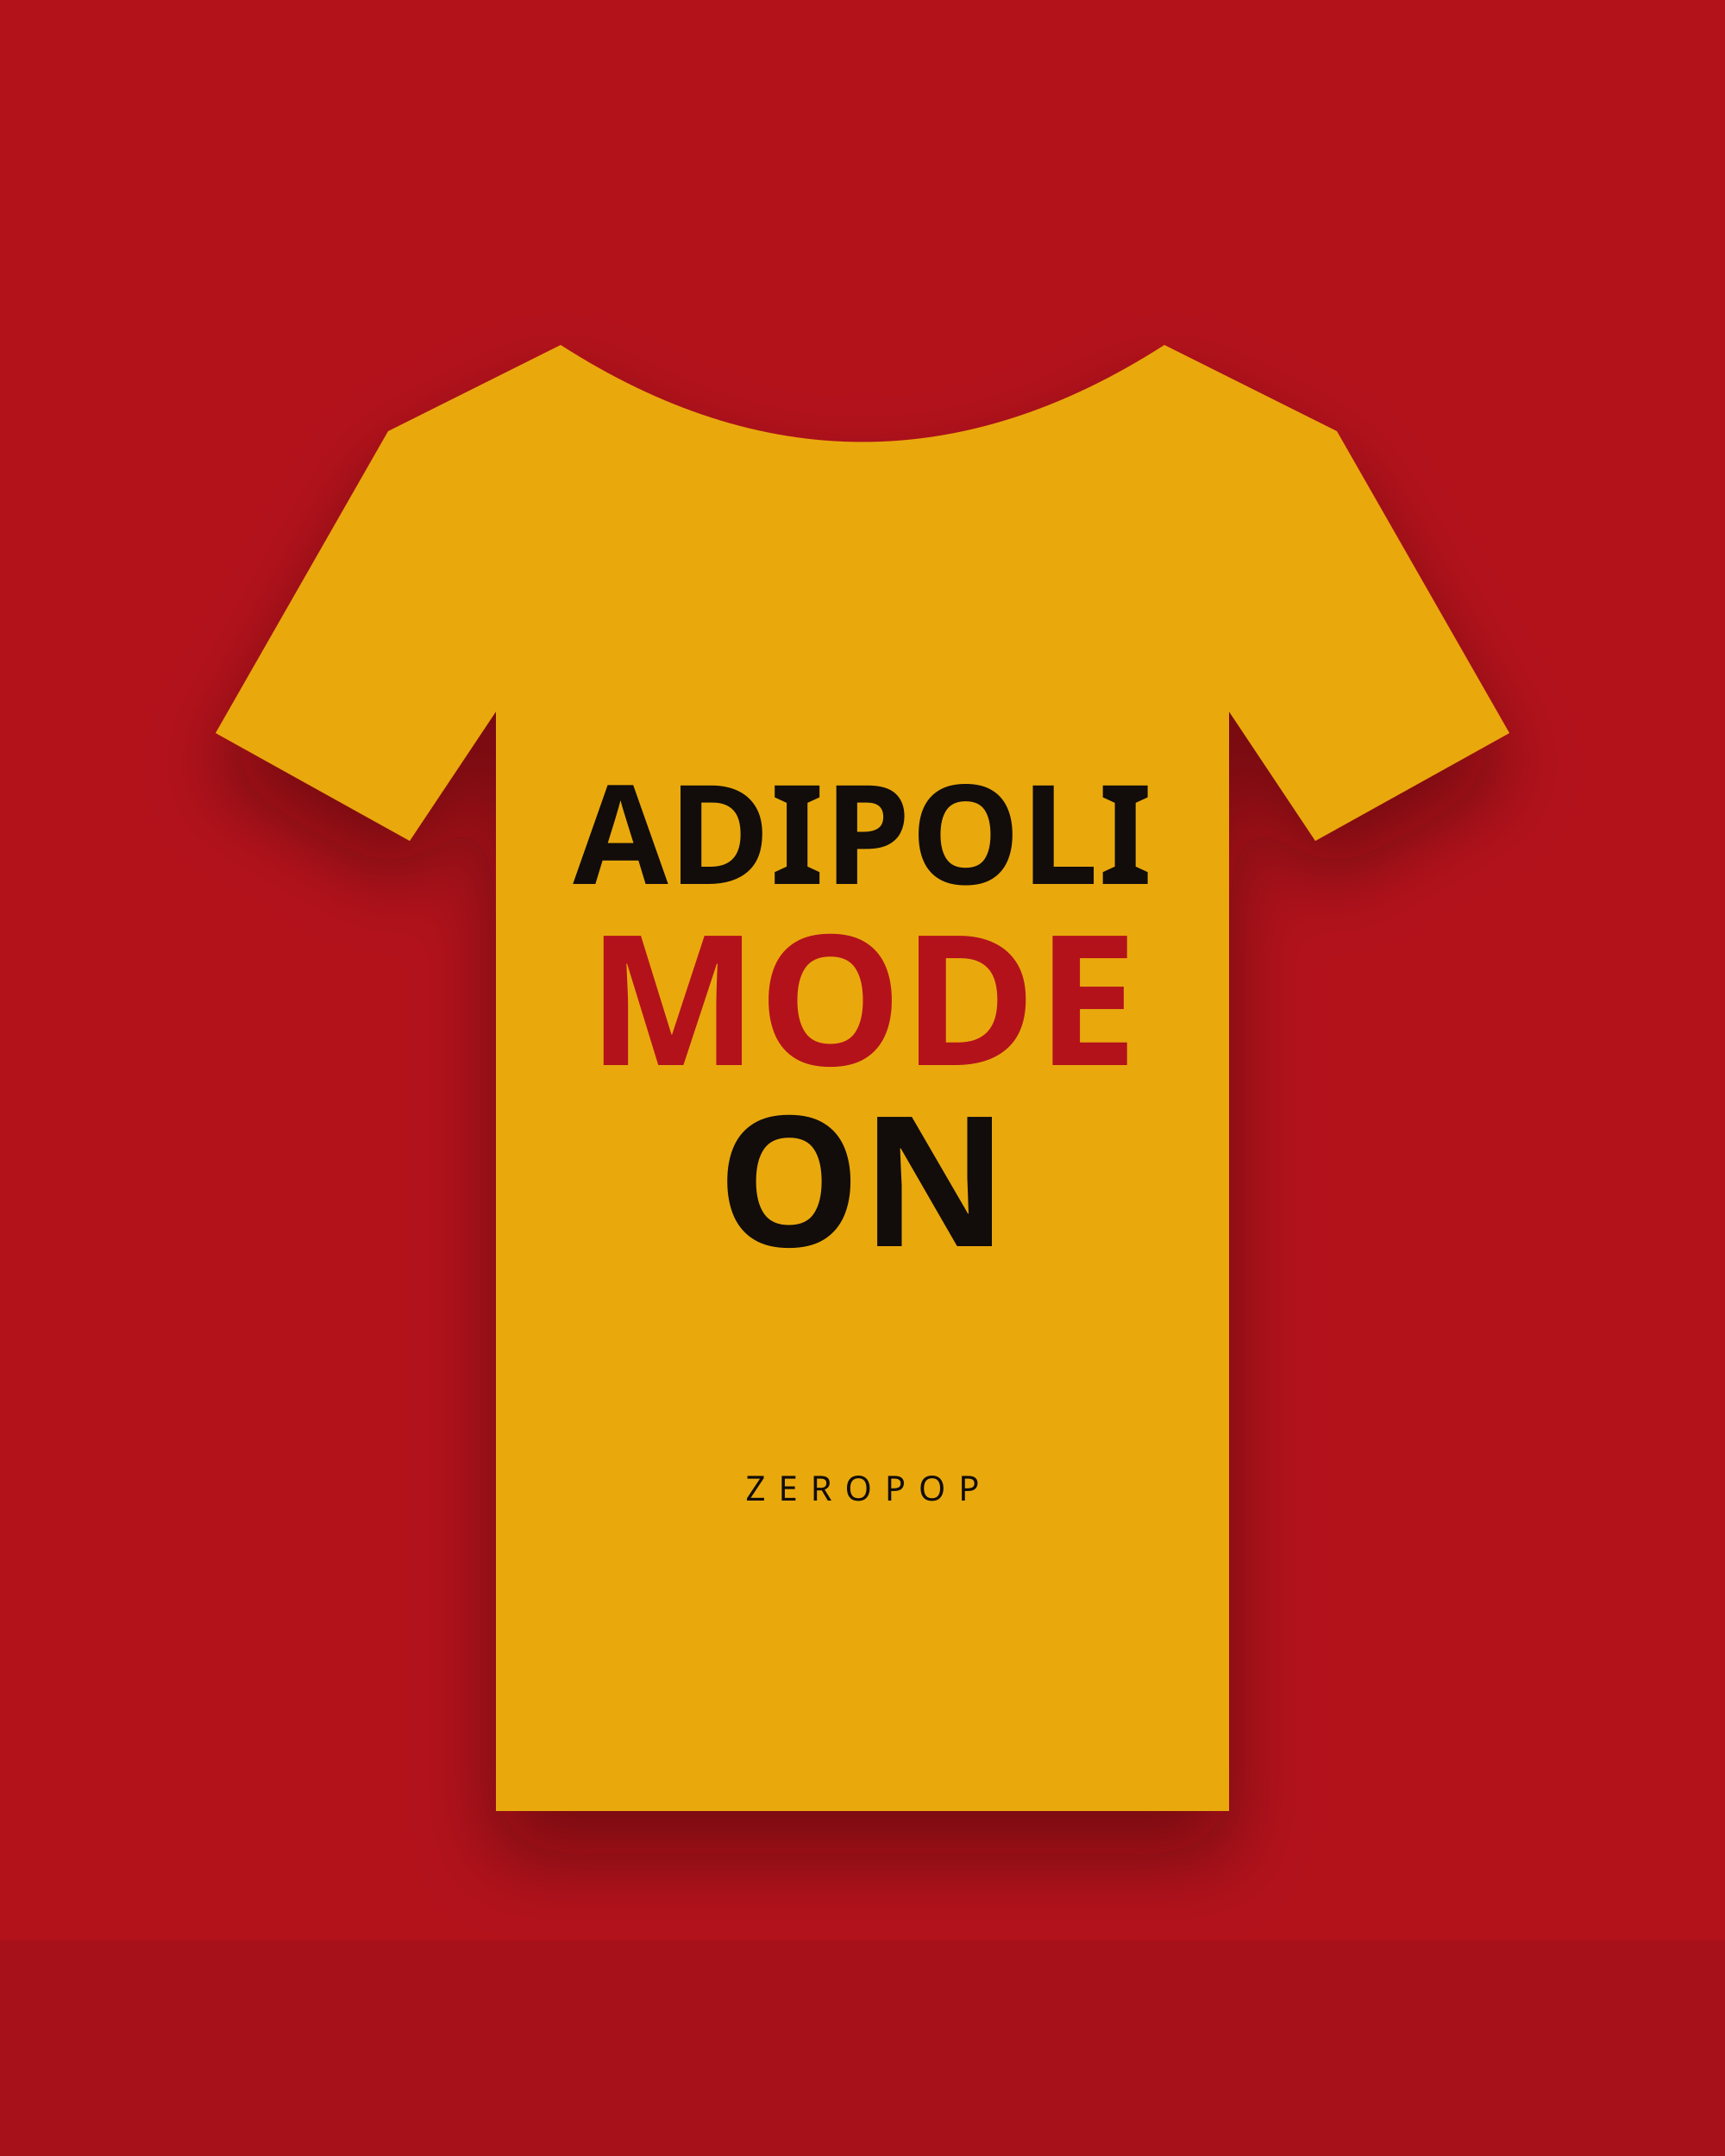
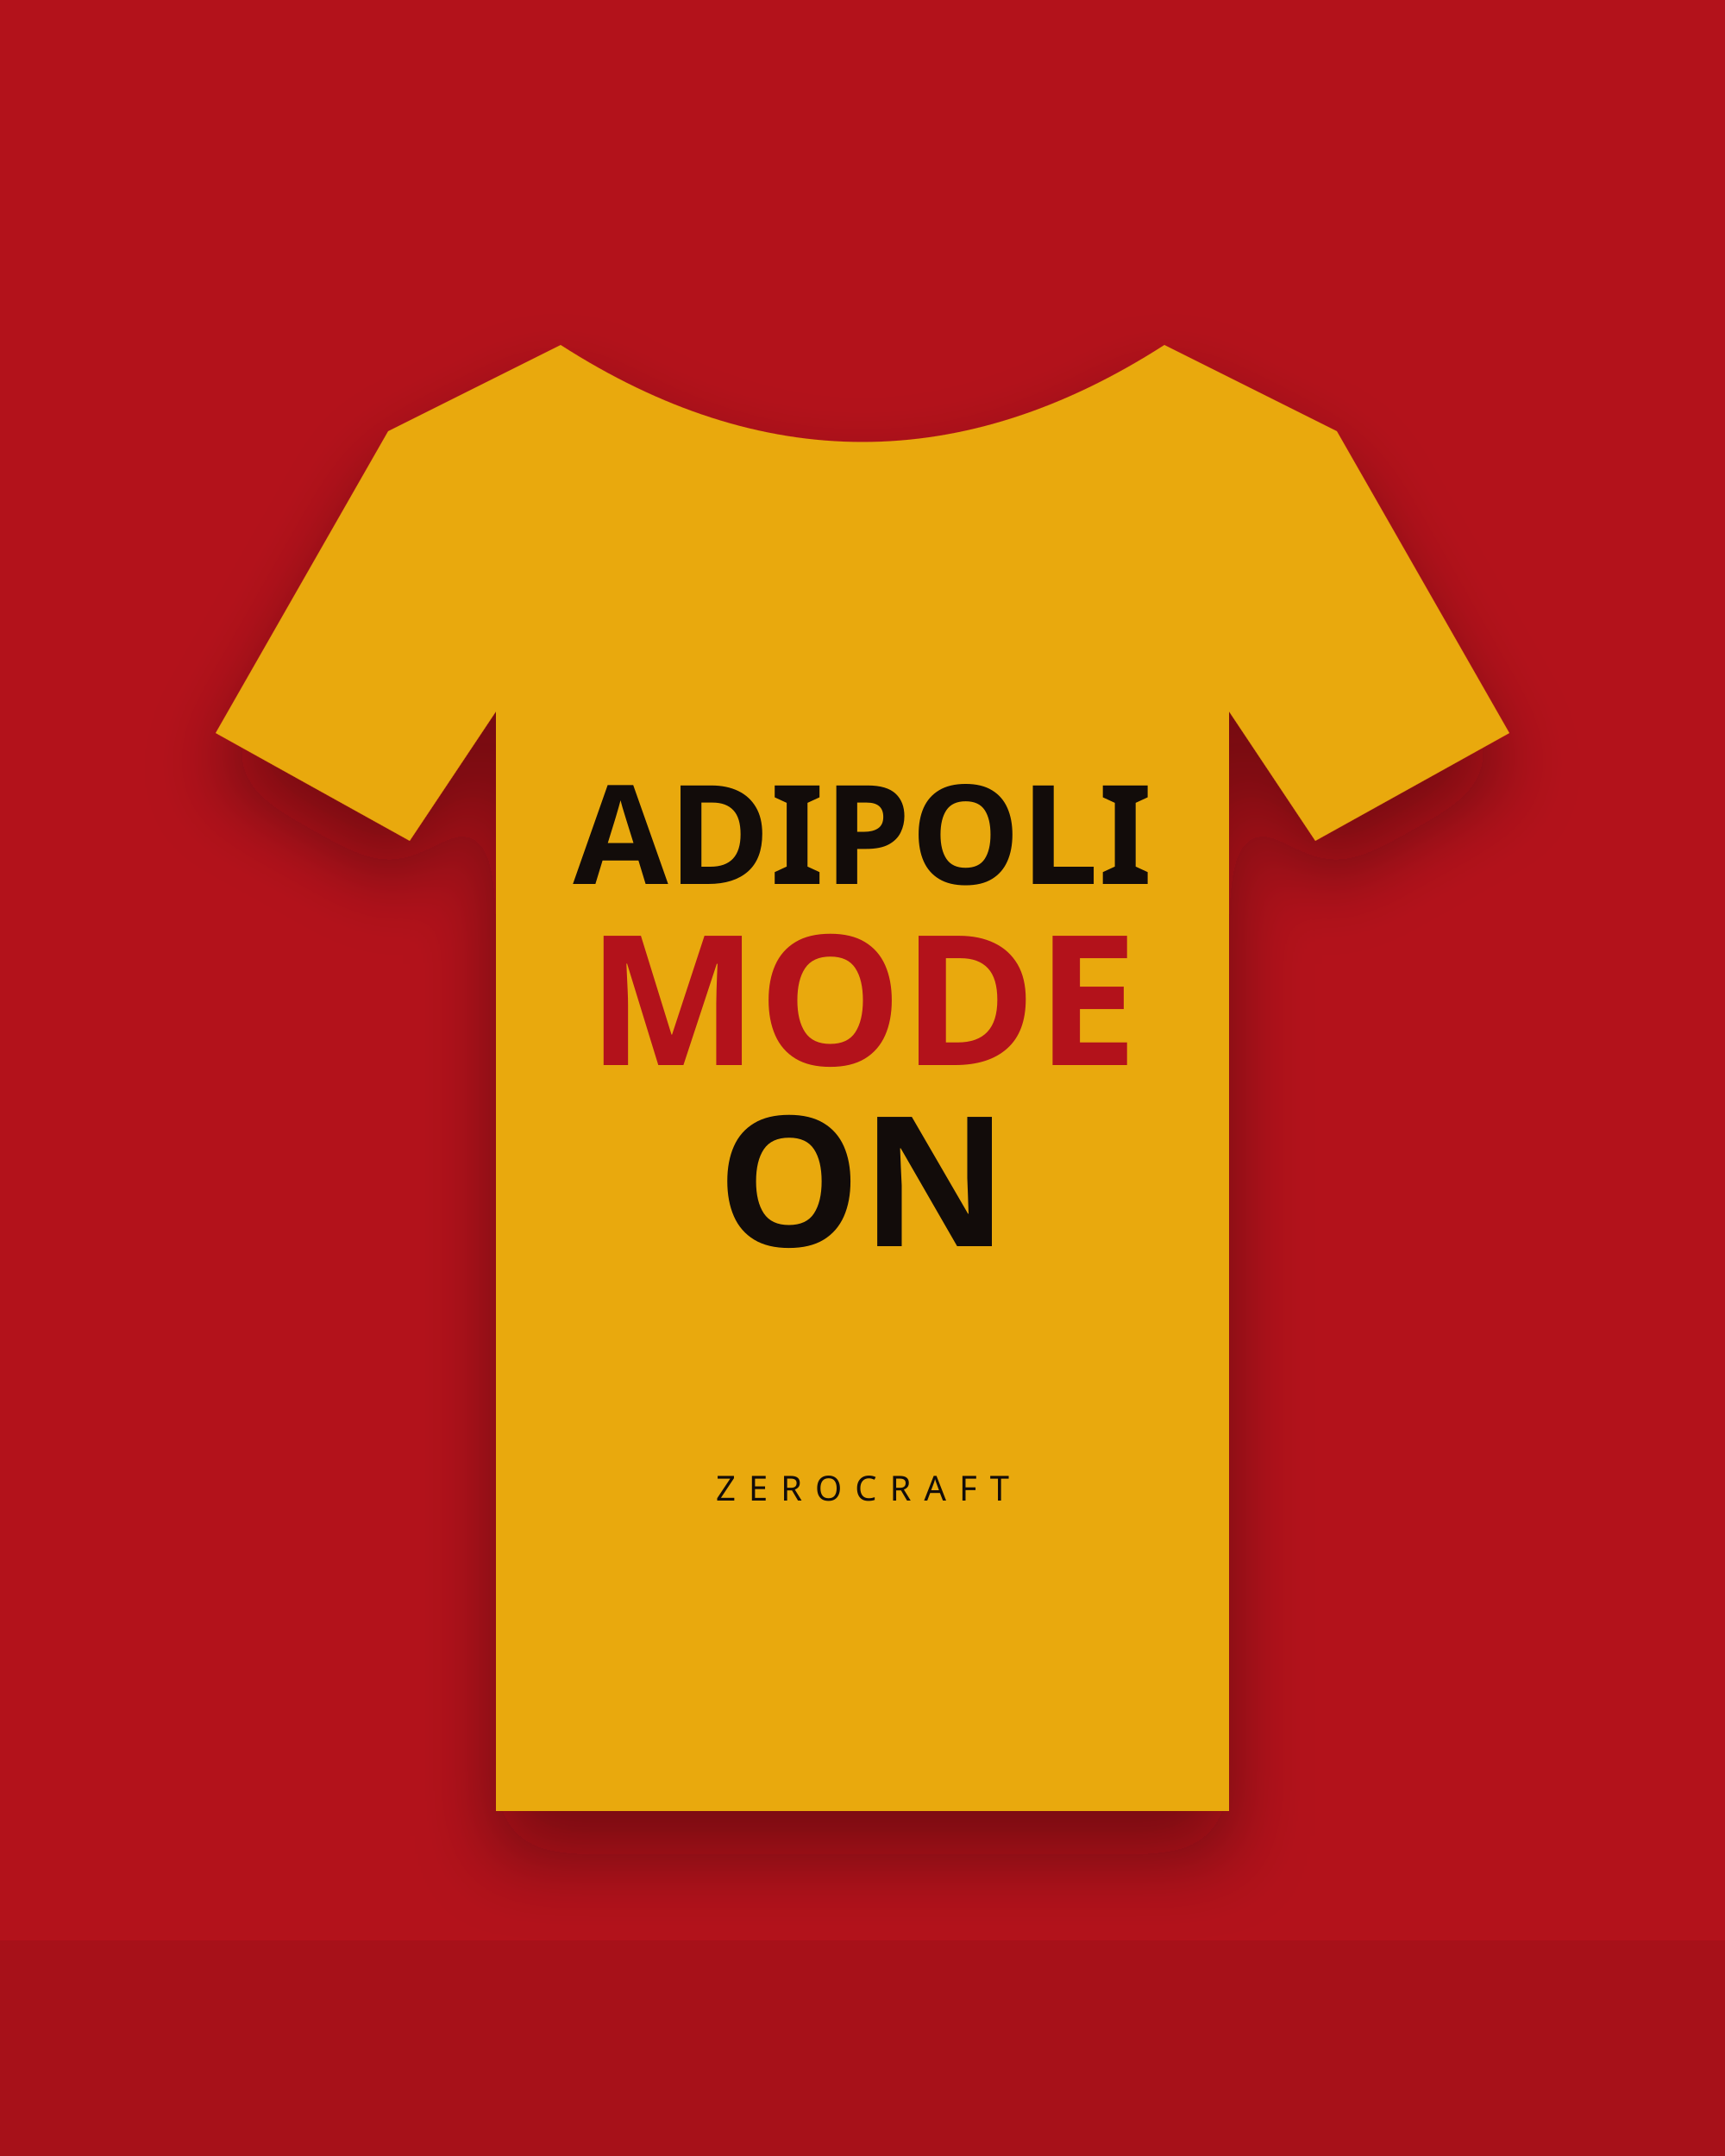
<svg xmlns="http://www.w3.org/2000/svg" viewBox="0 0 400 500" preserveAspectRatio="xMidYMid slice">
  <defs>
    <filter id="gr">
      <feTurbulence type="fractalNoise" baseFrequency=".85" numOctaves="2" />
      <feColorMatrix values="0 0 0 0 0 0 0 0 0 0 0 0 0 0 0 0 0 0 .8 0" />
    </filter>
    <filter id="sh" x="-20%" y="-20%" width="140%" height="150%">
      <feDropShadow dx="0" dy="10" stdDeviation="9" flood-color="#1a0a04" flood-opacity=".4" />
    </filter>
    <linearGradient id="wl" x1="0" y1="0" x2="1" y2="1">
      <stop offset="0" stop-color="#EDE3C8" />
      <stop offset="1" stop-color="#D5C49C" />
    </linearGradient>
    <clipPath id="cc">
      <circle cx="200" cy="240" r="55" />
    </clipPath>
    <clipPath id="cm">
      <rect x="115" y="235" width="170" height="125" />
    </clipPath>
  </defs>
  <rect width="400" height="500" fill="#B3121B" />
  <rect y="450" width="400" height="50" fill="rgba(0,0,0,.07)" />
  <path d="M130 80L90 100L50 170L95 195L115 165V420H285V165L305 195L350 170L310 100L270 80Q200 125 130 80Z" fill="#E9A90E" filter="url(#sh)" />
  <text x="200" y="205" text-anchor="middle" font-size="32" fill="#120C0A" font-family="Anton,Noto Sans Tamil,Noto Sans Malayalam" font-weight="700">ADIPOLI</text>
  <text x="200" y="247" text-anchor="middle" font-size="42" fill="#B3121B" font-family="Anton,Noto Sans Tamil,Noto Sans Malayalam" font-weight="700">MODE</text>
  <text x="200" y="289" text-anchor="middle" font-size="42" fill="#120C0A" font-family="Anton,Noto Sans Tamil,Noto Sans Malayalam" font-weight="700">ON</text>
-   <text x="200" y="348" text-anchor="middle" font-size="8" fill="#120C0A" font-family="Space Mono" letter-spacing="3">ZEROPOP</text>
+   <text x="200" y="348" text-anchor="middle" font-size="8" fill="#120C0A" font-family="Space Mono" letter-spacing="3">ZEROCRAFT</text>
</svg>
